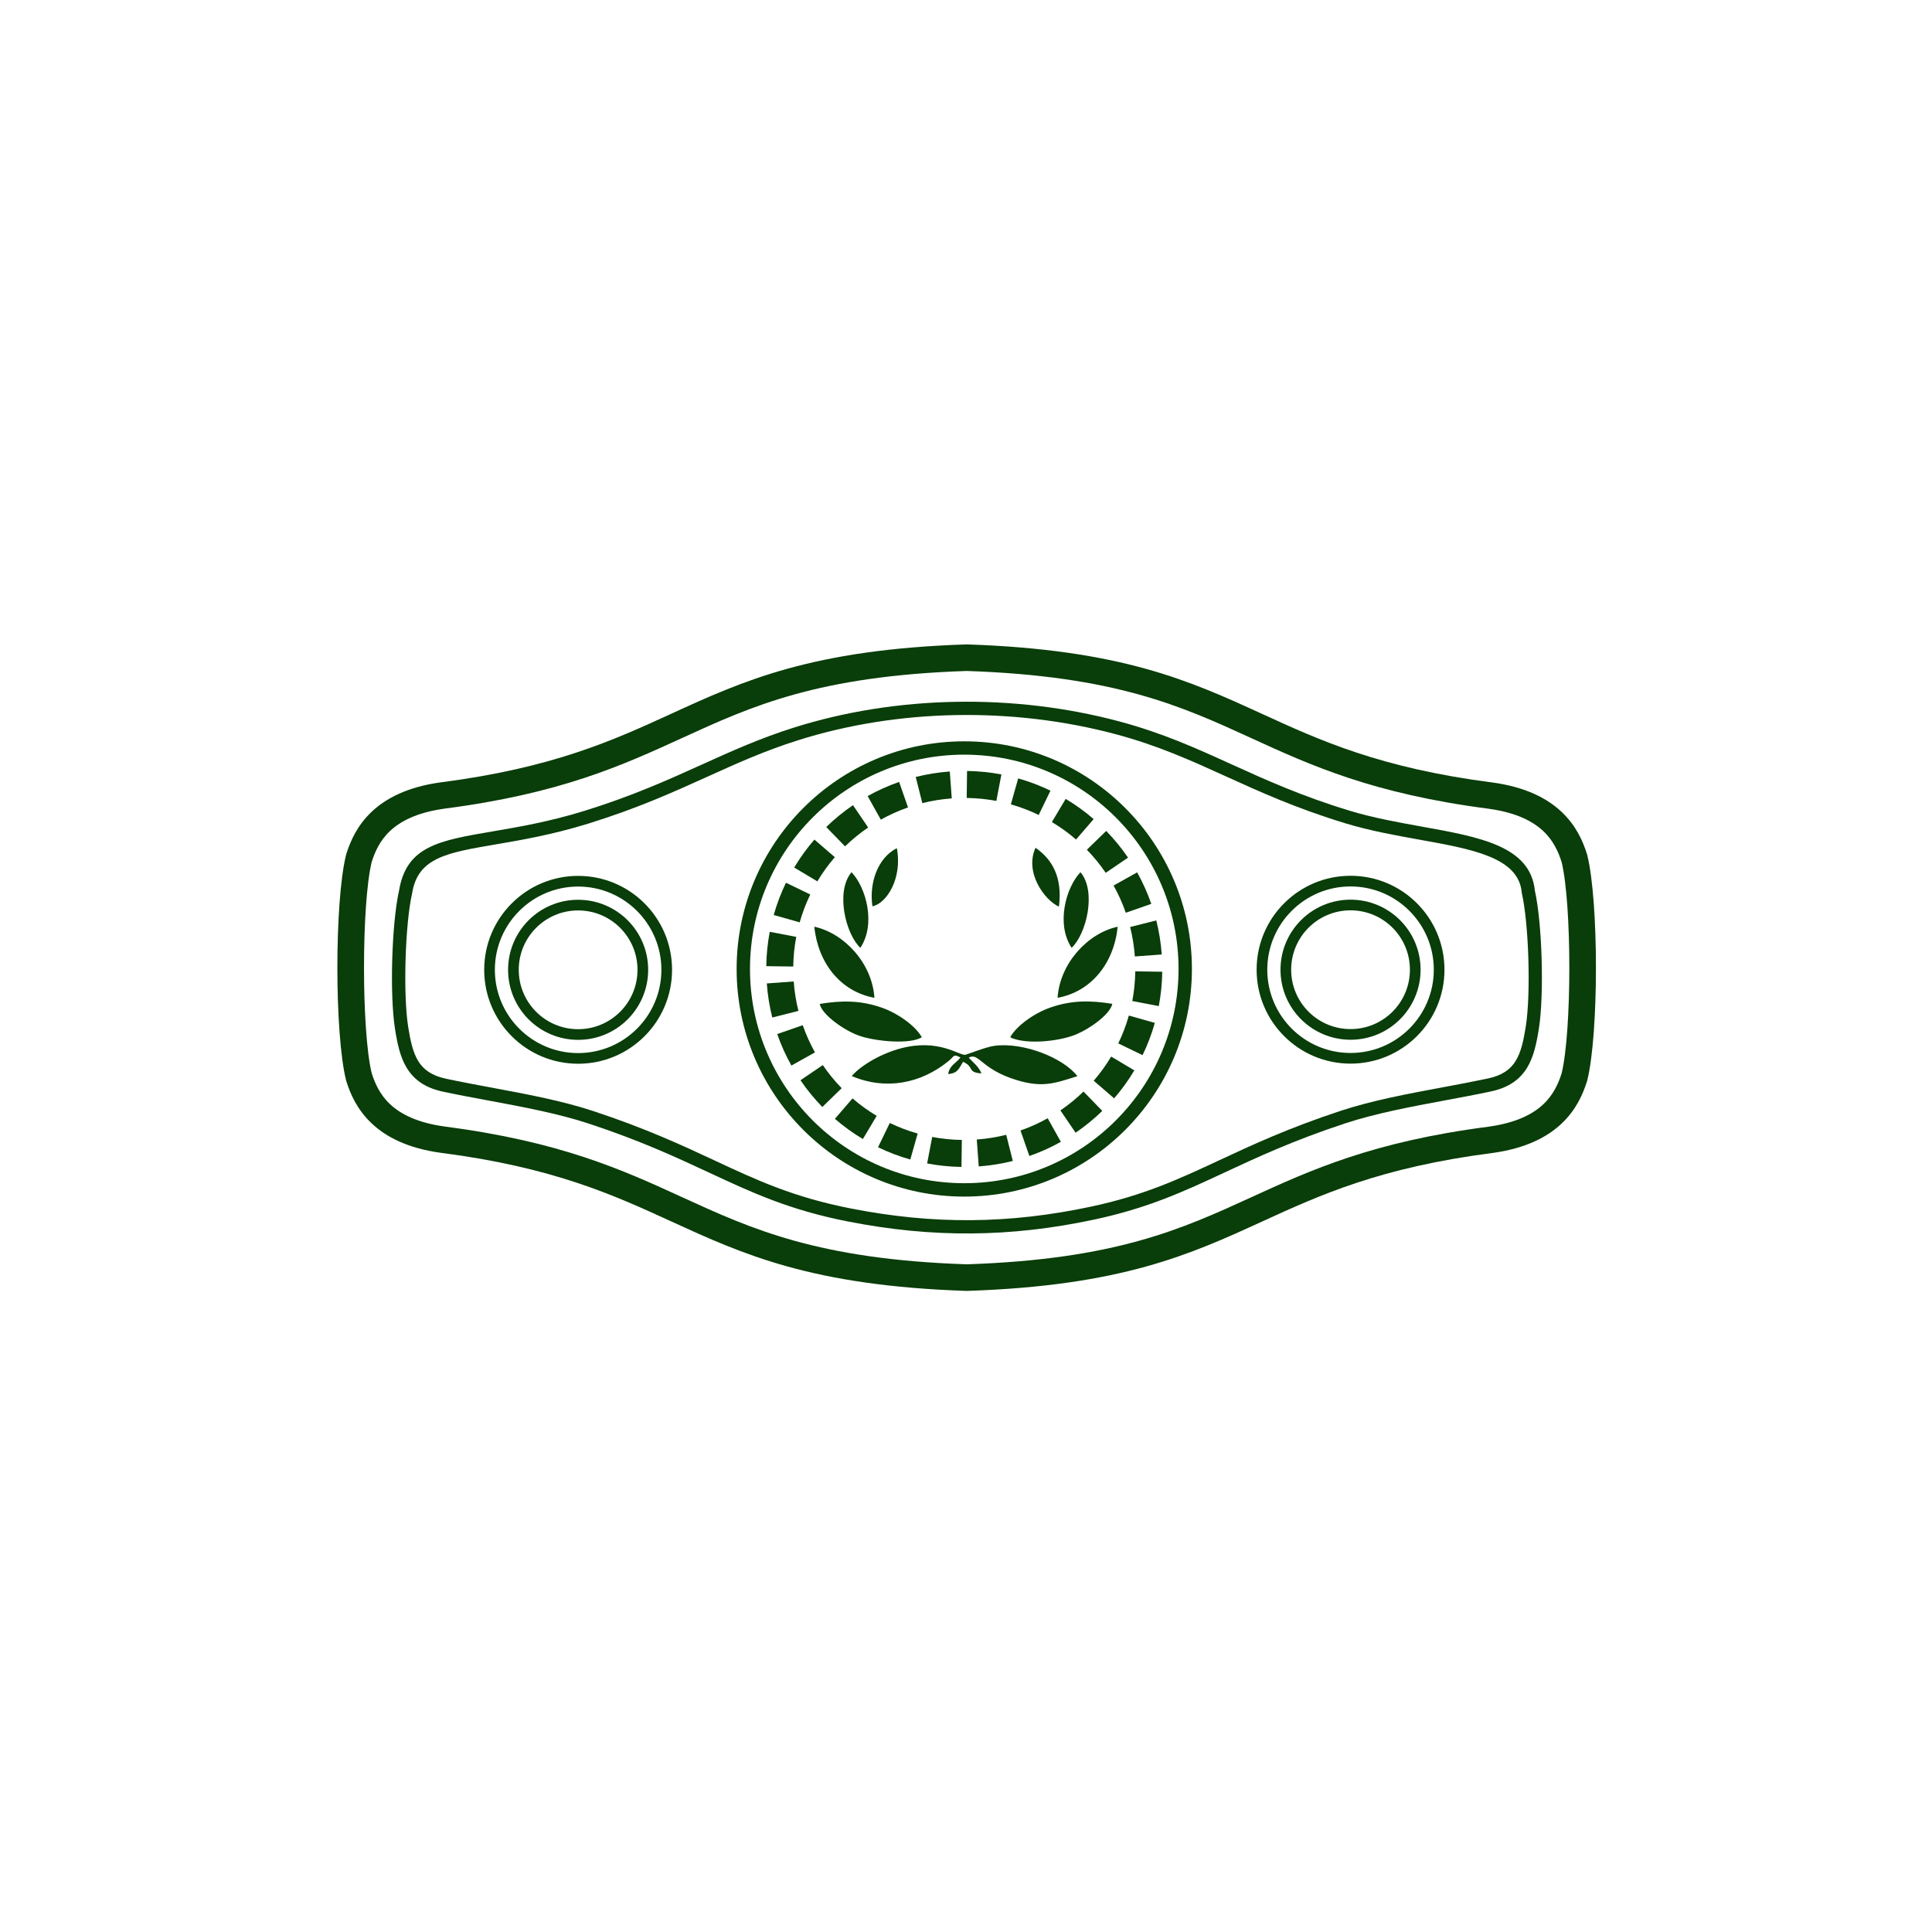
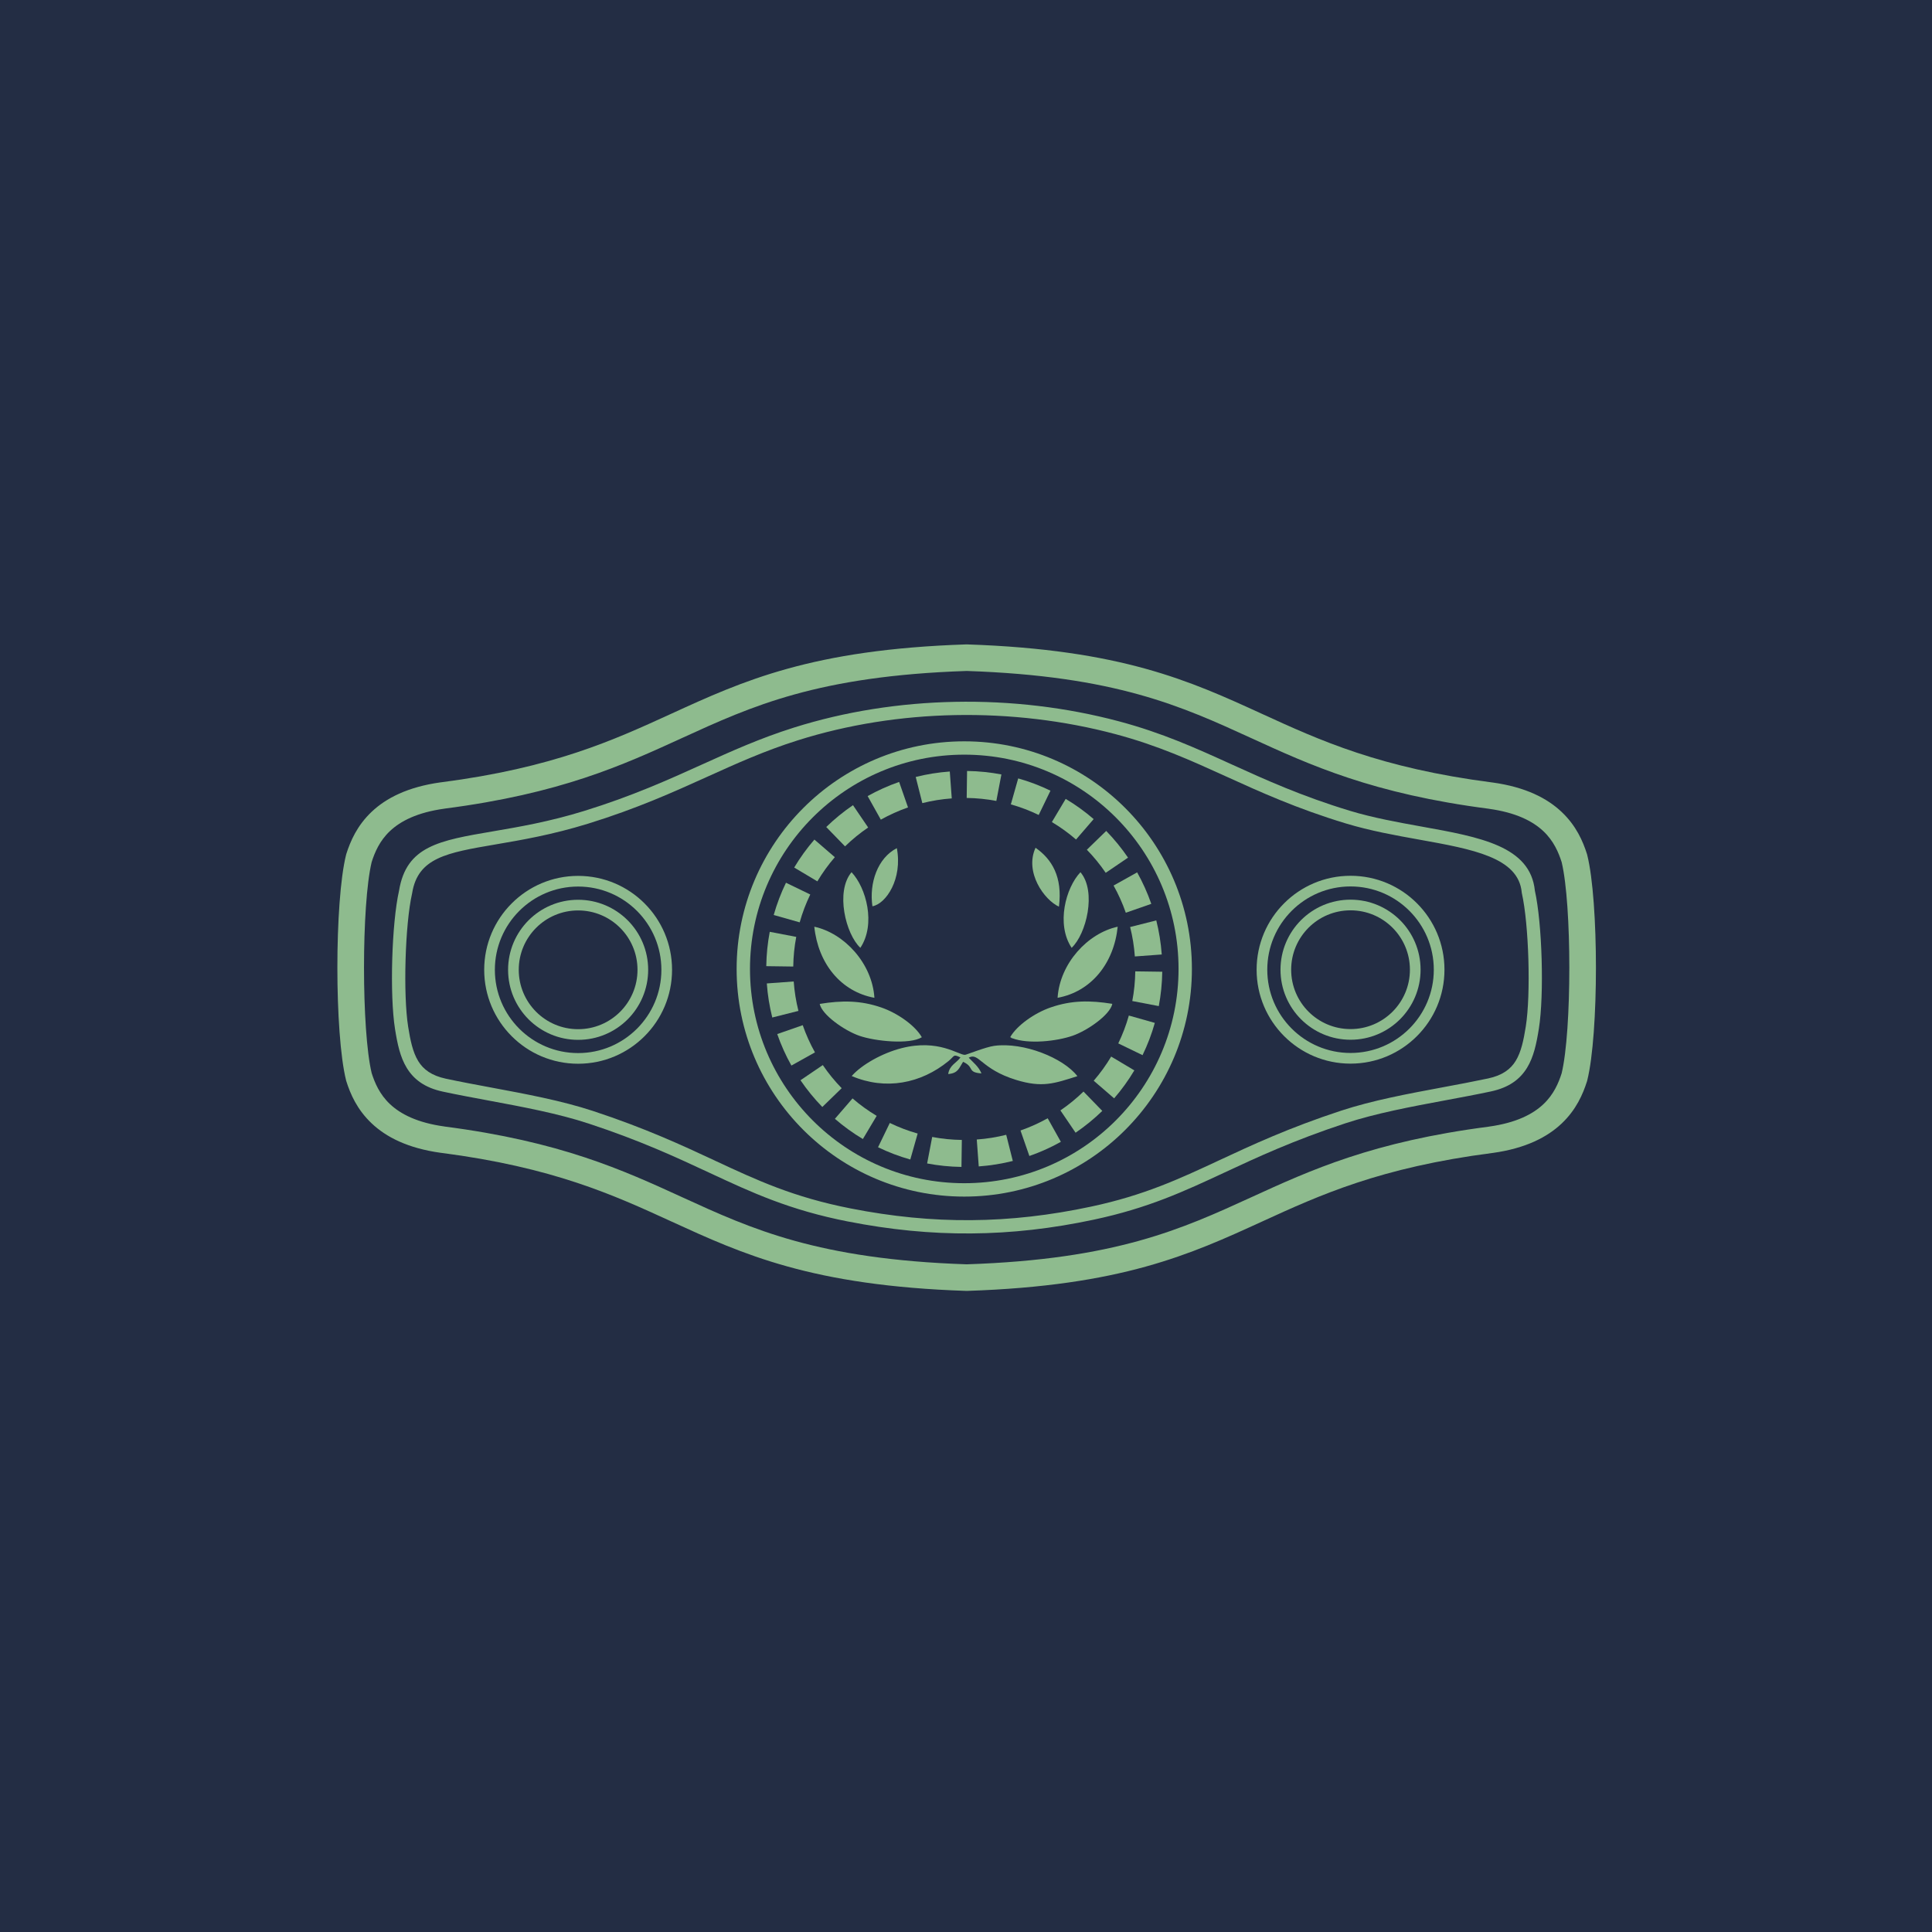
<svg xmlns="http://www.w3.org/2000/svg" width="100" height="100" viewBox="0 0 100 100">
  <g>
-     <rect width="100%" height="100%" fill="#ffffff" />
-     <g transform="translate(50 50) scale(0.69 0.69) rotate(0) translate(-50 -50)" style="fill:#093d09">
-       <svg fill="#093d09" xml:space="preserve" version="1.1" style="shape-rendering:geometricPrecision;text-rendering:geometricPrecision;image-rendering:optimizeQuality;" viewBox="0 0 50000 50000" x="0px" y="0px" fill-rule="evenodd" clip-rule="evenodd">
+     <rect width="100%" height="100%" fill="#232d44" />
+     <g transform="translate(50 50) scale(0.69 0.69) rotate(0) translate(-50 -50)" style="fill:#8ebb8e">
+       <svg fill="#8ebb8e" xml:space="preserve" version="1.1" style="shape-rendering:geometricPrecision;text-rendering:geometricPrecision;image-rendering:optimizeQuality;" viewBox="0 0 50000 50000" x="0px" y="0px" fill-rule="evenodd" clip-rule="evenodd">
        <defs>
          <style type="text/css">
   
-     .fil1 {fill:#093d09}
-     .fil0 {fill:#093d09;fill-rule:nonzero}
+     .fil1 {fill:#8ebb8e}
+     .fil0 {fill:#8ebb8e;fill-rule:nonzero}
   
  </style>
        </defs>
        <g>
          <g>
            <path class="fil0" d="M25009 37186c-5797,-194 -8370,-1372 -11062,-2605 -2176,-997 -4432,-2030 -8641,-2574l-6 0c-1250,-173 -2054,-597 -2589,-1102 -549,-518 -802,-1102 -956,-1592l-8 -31c-217,-870 -325,-2553 -325,-4223 0,-1670 108,-3353 325,-4223l8 -31c155,-489 407,-1073 956,-1592 534,-504 1339,-929 2589,-1102l6 0c4208,-544 6464,-1576 8639,-2572 2693,-1233 5266,-2410 11064,-2601l31 0c5797,194 8370,1372 11062,2605 2176,997 4432,2030 8641,2574l6 0c1250,173 2054,597 2589,1102 549,518 802,1102 956,1592l8 31c217,870 325,2553 325,4223 0,1670 -108,3353 -325,4223l-8 31c-155,489 -407,1073 -956,1592 -534,504 -1339,929 -2589,1102l-6 0c-4208,544 -6464,1576 -8639,2572 -2693,1233 -5266,2410 -11064,2601l-31 0zm-10648 -3511c2597,1189 5079,2326 10664,2514 5586,-186 8068,-1322 10666,-2511 2241,-1026 4566,-2090 8923,-2653l0 -1c1013,-140 1641,-462 2042,-840 385,-363 570,-796 686,-1163 191,-796 287,-2370 287,-3957 0,-1587 -96,-3161 -287,-3957 -116,-367 -301,-800 -686,-1163 -401,-378 -1029,-700 -2042,-840l0 -1c-4358,-564 -6683,-1628 -8925,-2655 -2597,-1189 -5079,-2326 -10664,-2514 -5586,186 -8068,1322 -10666,2511 -2241,1026 -4566,2090 -8923,2653l0 1c-1013,140 -1641,462 -2042,840 -385,363 -570,796 -686,1163 -191,796 -287,2370 -287,3957 0,1587 96,3161 287,3957 116,367 301,800 686,1163 401,378 1029,700 2042,840l0 1c4358,564 6683,1628 8925,2655z" />
            <path class="fil0" d="M20582 34585c-2216,-436 -3605,-1084 -5217,-1835 -1223,-570 -2576,-1201 -4521,-1841 -1145,-377 -2463,-623 -3747,-862 -591,-110 -1176,-219 -1714,-334 -684,-146 -1092,-458 -1356,-887 -251,-408 -355,-908 -444,-1471 -101,-635 -132,-1628 -103,-2612 29,-978 117,-1954 255,-2568 276,-1672 1496,-1881 3523,-2226 958,-163 2107,-359 3421,-765 1801,-557 3143,-1164 4412,-1738 1118,-506 2180,-986 3451,-1387 1922,-607 3979,-927 6043,-967 2085,-41 4176,205 6144,729 1635,436 2888,1005 4219,1610 1277,580 2627,1194 4442,1745 880,267 1815,435 2697,594 2197,395 4080,733 4250,2405 137,614 225,1586 253,2560 29,984 -2,1977 -103,2612 -89,562 -194,1062 -444,1471 -264,429 -672,741 -1356,887 -539,115 -1123,224 -1714,334 -1283,239 -2601,485 -3747,862 -1945,640 -3298,1271 -4521,1841 -1533,714 -2865,1335 -4902,1770 -1569,335 -3087,508 -4609,519 -1521,12 -3040,-138 -4612,-447zm-5006 -2288c1583,738 2947,1374 5102,1797 1545,304 3032,451 4515,439 1483,-11 2967,-181 4507,-510 1978,-422 3288,-1032 4795,-1735 1235,-576 2602,-1213 4576,-1862 1168,-384 2508,-634 3813,-877 574,-107 1140,-213 1701,-332 530,-113 840,-344 1033,-659 206,-336 297,-782 378,-1289 96,-605 125,-1563 97,-2520 -28,-951 -113,-1894 -244,-2477l-3 -14 -2 -18c-121,-1311 -1838,-1620 -3844,-1980 -896,-161 -1845,-332 -2754,-607 -1855,-563 -3215,-1182 -4502,-1767 -1313,-597 -2550,-1159 -4141,-1583 -1925,-513 -3971,-753 -6009,-714 -2013,39 -4021,352 -5900,946 -1247,394 -2294,867 -3396,1366 -1280,579 -2635,1192 -4471,1760 -1349,417 -2513,616 -3483,781 -1812,309 -2902,495 -3117,1823l-3 16c-132,583 -216,1526 -244,2477 -28,956 1,1915 97,2520 81,507 172,953 378,1289 193,315 503,545 1033,659 560,120 1127,225 1701,332 1305,243 2645,493 3813,877 1974,650 3340,1286 4576,1862z" />
            <path class="fil0" d="M10452 21620c973,0 1854,394 2491,1032 638,638 1032,1518 1032,2491 0,973 -394,1854 -1032,2491 -638,638 -1518,1032 -2491,1032 -973,0 -1854,-394 -2491,-1032 -638,-638 -1032,-1518 -1032,-2491 0,-973 394,-1854 1032,-2491 638,-638 1518,-1032 2491,-1032zm2208 1315c-565,-565 -1346,-915 -2208,-915 -862,0 -1643,350 -2208,915 -565,565 -915,1346 -915,2208 0,862 350,1643 915,2208 565,565 1346,915 2208,915 862,0 1643,-350 2208,-915 565,-565 915,-1346 915,-2208 0,-862 -350,-1643 -915,-2208z" />
            <path class="fil0" d="M10452 22516c725,0 1382,294 1858,769 475,475 769,1132 769,1858 0,725 -294,1382 -769,1858 -475,475 -1132,769 -1858,769 -725,0 -1382,-294 -1858,-769 -475,-475 -769,-1132 -769,-1858 0,-725 294,-1382 769,-1858 475,-475 1132,-769 1858,-769zm1575 1052c-403,-403 -960,-652 -1575,-652 -615,0 -1172,249 -1575,652 -403,403 -652,960 -652,1575 0,615 249,1172 652,1575 403,403 960,652 1575,652 615,0 1172,-249 1575,-652 403,-403 652,-960 652,-1575 0,-615 -249,-1172 -652,-1575z" />
            <path class="fil0" d="M39423 21616c973,0 1854,394 2491,1032 638,638 1032,1518 1032,2491 0,973 -394,1854 -1032,2491 -638,638 -1518,1032 -2491,1032 -973,0 -1854,-394 -2491,-1032 -638,-638 -1032,-1518 -1032,-2491 0,-973 394,-1854 1032,-2491 638,-638 1518,-1032 2491,-1032zm2208 1315c-565,-565 -1346,-915 -2208,-915 -862,0 -1643,350 -2208,915 -565,565 -915,1346 -915,2208 0,862 350,1643 915,2208 565,565 1346,915 2208,915 862,0 1643,-350 2208,-915 565,-565 915,-1346 915,-2208 0,-862 -350,-1643 -915,-2208z" />
            <path class="fil0" d="M39423 22512c725,0 1382,294 1858,769 475,475 769,1132 769,1858 0,725 -294,1382 -769,1858 -475,475 -1132,769 -1858,769 -725,0 -1382,-294 -1858,-769 -475,-475 -769,-1132 -769,-1858 0,-725 294,-1382 769,-1858 475,-475 1132,-769 1858,-769zm1575 1052c-403,-403 -960,-652 -1575,-652 -615,0 -1172,249 -1575,652 -403,403 -652,960 -652,1575 0,615 249,1172 652,1575 403,403 960,652 1575,652 615,0 1172,-249 1575,-652 403,-403 652,-960 652,-1575 0,-615 -249,-1172 -652,-1575z" />
            <path class="fil0" d="M24935 16573c2358,0 4492,956 6037,2501 1545,1545 2501,3679 2501,6037 0,2358 -956,4492 -2501,6037 -1545,1545 -3679,2501 -6037,2501 -2358,0 -4492,-956 -6037,-2501 -1545,-1545 -2501,-3679 -2501,-6037 0,-2358 956,-4492 2501,-6037 1545,-1545 3679,-2501 6037,-2501zm5683 2854c-1454,-1454 -3464,-2354 -5683,-2354 -2219,0 -4229,900 -5683,2354 -1454,1454 -2354,3464 -2354,5683 0,2219 900,4229 2354,5683 1454,1454 3464,2354 5683,2354 2219,0 4229,-900 5683,-2354 1454,-1454 2354,-3464 2354,-5683 0,-2219 -900,-4229 -2354,-5683z" />
            <path class="fil1" d="M24466 18714l-74 -1009c-438,32 -865,101 -1278,205l248 981c357,-90 726,-150 1104,-177z" />
            <path class="fil1" d="M22825 19052l-333 -956c-411,143 -806,321 -1181,531l494 884c324,-181 665,-335 1020,-459z" />
            <path class="fil1" d="M21330 19805l-569 -837c-358,244 -693,518 -1003,819l705 726c267,-260 557,-497 866,-707z" />
            <path class="fil1" d="M20080 20919l-766 -661c-282,326 -536,677 -758,1049l869 518c192,-321 411,-625 655,-906z" />
            <path class="fil1" d="M18762 23363c102,-363 236,-712 397,-1045l-911 -441c-187,386 -342,791 -460,1210l974 276z" />
            <path class="fil1" d="M18521 25021c5,-380 43,-752 112,-1113l-994 -190c-79,418 -124,848 -130,1288l1012 14z" />
            <path class="fil1" d="M18715 26684c-90,-357 -150,-726 -177,-1104l-1009 74c32,438 101,865 205,1278l981 -248z" />
            <path class="fil1" d="M19335 28240c-181,-324 -335,-665 -459,-1020l-956 333c143,411 321,806 531,1181l884 -494z" />
            <path class="fil1" d="M20336 29582c-260,-267 -497,-557 -707,-866l-837 569c244,358 518,693 819,1003l726 -705z" />
            <path class="fil1" d="M21650 30621c-321,-192 -625,-411 -906,-655l-661 766c326,282 677,536 1049,758l518 -869z" />
            <path class="fil1" d="M23187 31284c-363,-102 -712,-236 -1045,-397l-441 911c386,187 791,342 1210,460l276 -974z" />
            <path class="fil1" d="M24845 31524c-380,-5 -752,-43 -1113,-112l-190 994c418,79 848,124 1288,130l14 -1012z" />
            <path class="fil1" d="M26756 32312l-248 -981c-357,90 -726,150 -1104,177l74 1009c438,-32 865,-101 1278,-205z" />
            <path class="fil1" d="M28558 31595l-494 -884c-324,181 -665,335 -1020,459l333 956c411,-143 806,-321 1181,-531z" />
            <path class="fil1" d="M30112 30435l-705 -726c-267,260 -557,497 -866,707l569 837c358,-244 693,-518 1003,-819z" />
            <path class="fil1" d="M31314 28915l-869 -518c-192,321 -411,625 -655,906l766 661c282,-326 536,-677 758,-1049z" />
            <path class="fil1" d="M32082 27134l-974 -276c-102,363 -236,712 -397,1045l911 441c187,-386 342,-791 460,-1210z" />
            <path class="fil1" d="M32231 26503c79,-418 124,-848 130,-1288l-1012 -14c-5,380 -43,752 -112,1113l994 190z" />
            <path class="fil1" d="M32342 24568c-32,-438 -101,-865 -205,-1278l-981 248c90,357 150,726 177,1104l1009 -74z" />
            <path class="fil1" d="M31950 22669c-143,-411 -321,-806 -531,-1181l-884 494c181,324 335,665 459,1020l956 -333z" />
            <path class="fil1" d="M31078 20937c-244,-358 -518,-693 -819,-1003l-726 705c260,267 497,557 707,866l837 -569z" />
            <path class="fil1" d="M29788 19490c-326,-282 -677,-536 -1049,-758l-518 869c321,192 625,411 906,655l661 -766z" />
            <path class="fil1" d="M28168 18424c-386,-187 -791,-342 -1210,-460l-276 974c363,102 712,236 1045,397l441 -911z" />
            <path class="fil1" d="M26138 18809l190 -994c-418,-79 -848,-124 -1288,-130l-14 1012c380,5 752,43 1113,112z" />
            <path class="fil1" d="M20713 29127c1267,541 2593,287 3633,-563 233,-191 165,-271 446,-134 -153,213 -408,284 -460,622 375,-29 405,-222 558,-458 441,199 137,394 689,435 -97,-252 -324,-426 -477,-590 379,-215 458,428 1776,833 988,304 1438,132 2300,-140 -525,-684 -2020,-1283 -3113,-1138 -332,44 -1044,335 -1102,338 -241,13 -991,-608 -2385,-249 -726,187 -1494,621 -1865,1044z" />
            <path class="fil1" d="M26657 27671c13,8 33,3 40,20 7,18 31,16 40,19 608,229 1665,114 2267,-96 547,-191 1398,-779 1484,-1195 -834,-134 -1525,-136 -2310,134 -615,212 -1275,683 -1520,1116z" />
            <path class="fil1" d="M19513 26421c83,409 922,999 1483,1195 598,209 1894,337 2347,56 -243,-433 -906,-905 -1520,-1116 -780,-269 -1479,-269 -2310,-134z" />
            <path class="fil1" d="M21565 26193c-84,-1293 -1127,-2421 -2255,-2667 144,1379 993,2435 2255,2667z" />
            <path class="fil1" d="M28435 26193c1261,-230 2113,-1290 2255,-2667 -1128,245 -2169,1375 -2255,2667z" />
            <path class="fil1" d="M28962 24318c551,-517 943,-2112 331,-2836 -551,581 -920,1949 -331,2836z" />
            <path class="fil1" d="M21038 24318c589,-887 220,-2254 -331,-2836 -611,722 -221,2321 331,2836z" />
            <path class="fil1" d="M28486 22775c142,-1121 -266,-1783 -878,-2209 -420,916 327,1957 878,2209z" />
            <path class="fil1" d="M21490 22760c513,-93 1135,-1028 916,-2180 -722,368 -1043,1310 -916,2180z" />
          </g>
        </g>
      </svg>
    </g>
  </g>
</svg>
